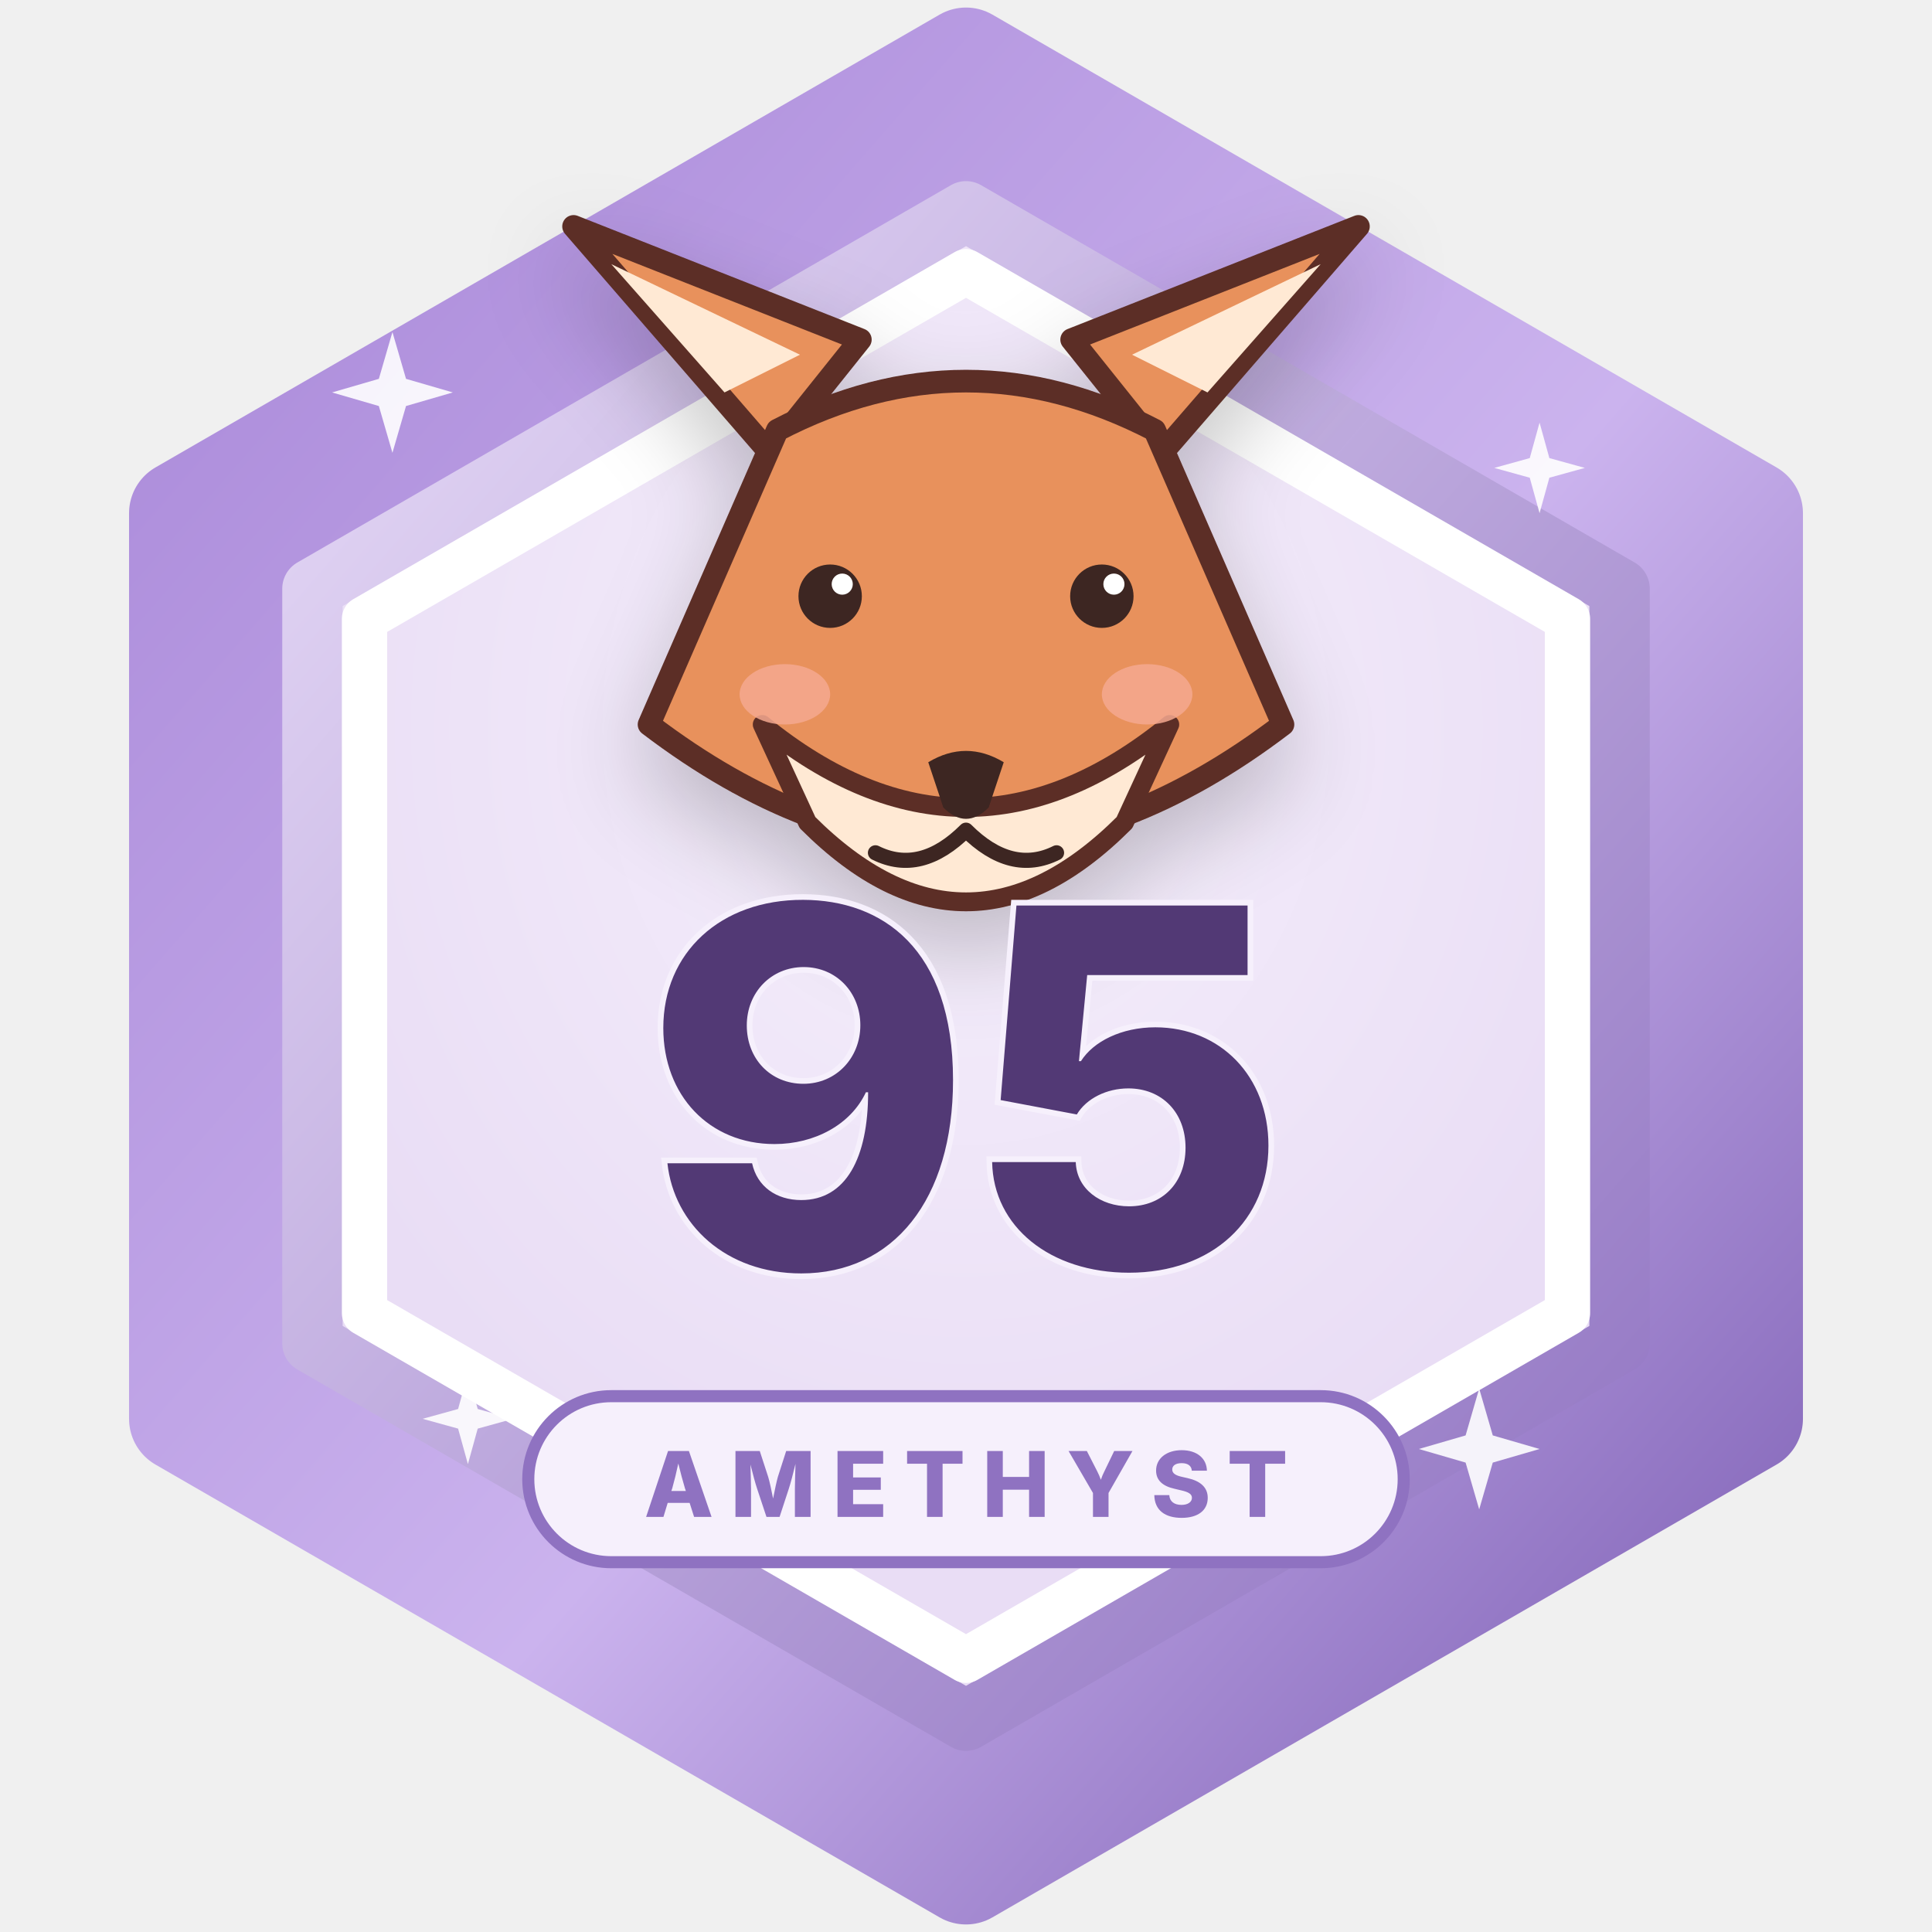
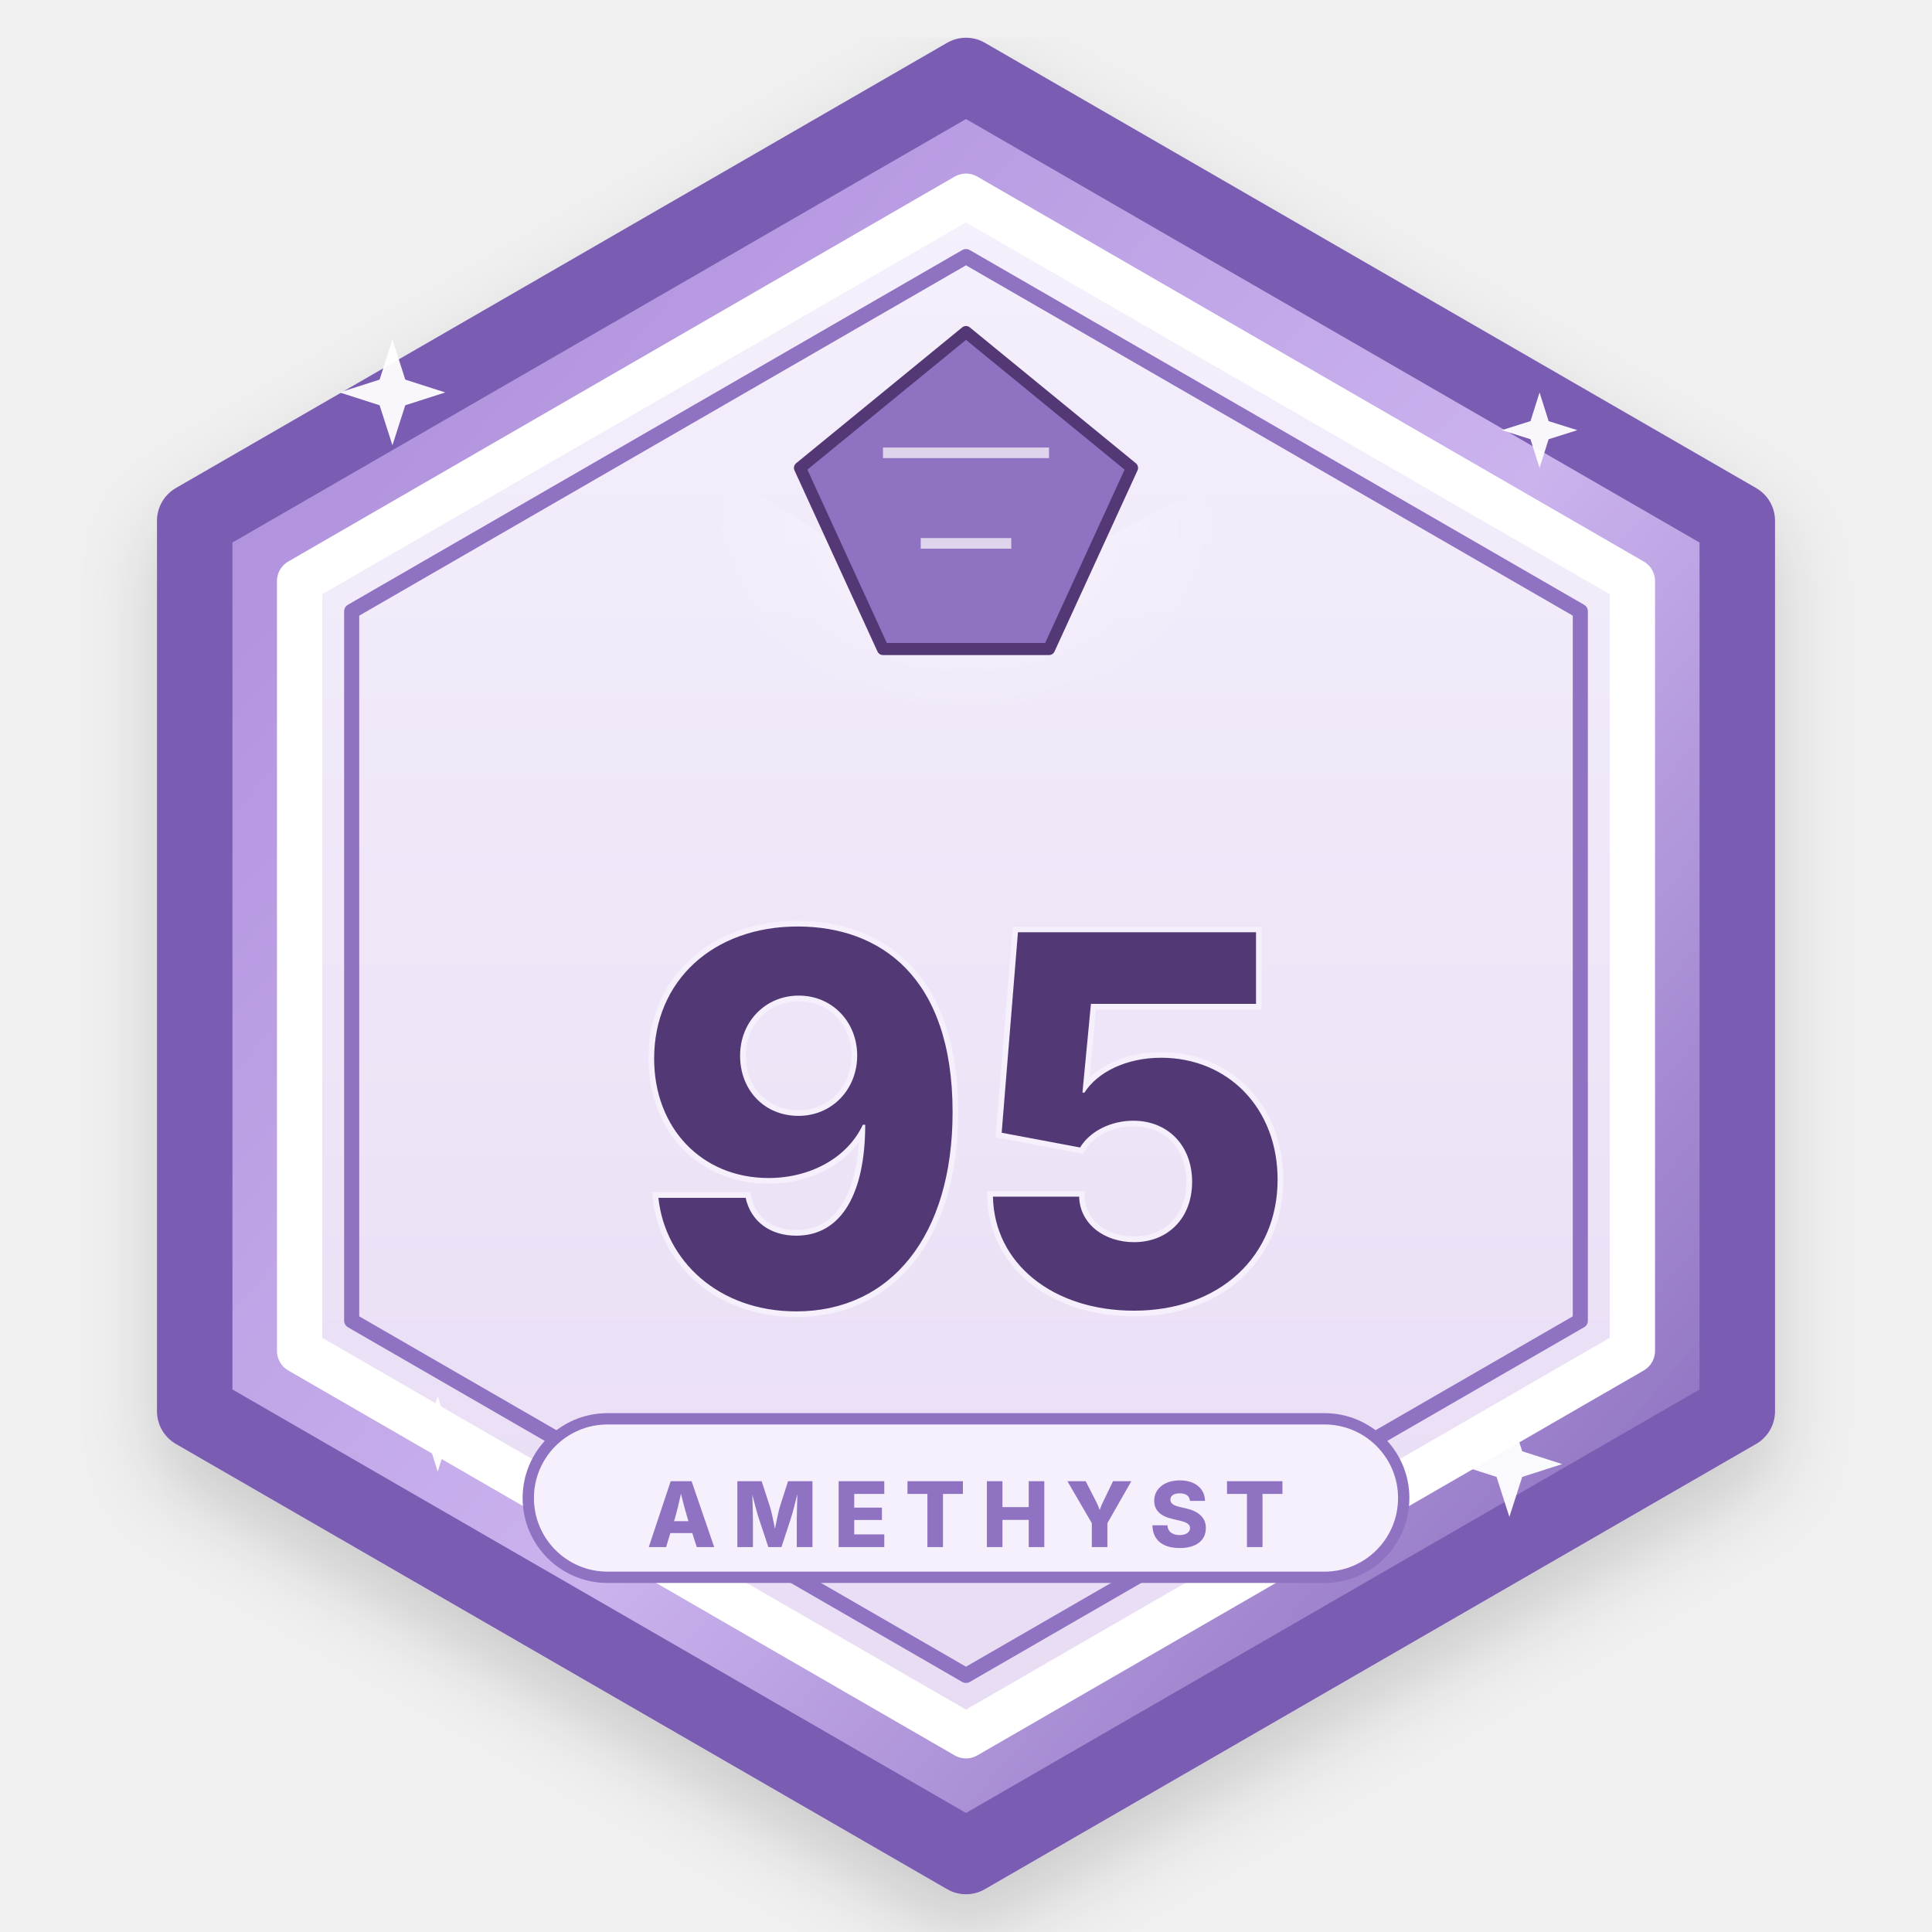
<svg xmlns="http://www.w3.org/2000/svg" viewBox="0 0 256 256" width="256" height="256" role="img" aria-label="Level 95 badge">
  <defs>
    <linearGradient id="o" x1="0%" y1="0%" x2="100%" y2="100%">
      <stop offset="0%" stop-color="#a887d8" />
      <stop offset="55%" stop-color="#cbb3ee" />
      <stop offset="100%" stop-color="#7a5cb2" />
    </linearGradient>
-     <radialGradient id="i" cx="50%" cy="34%" r="80%">
-       <stop offset="0%" stop-color="#f6f0fc" />
-       <stop offset="70%" stop-color="#e9ddf5" />
-       <stop offset="100%" stop-color="#e9ddf5" />
+     <linearGradient id="i" x1="0%" y1="0%" x2="0%" y2="100%">
+       <stop offset="0%" stop-color="#f5f0fc" />
+       <stop offset="100%" stop-color="#e8dcf4" />
+     </linearGradient>
+     <radialGradient id="sheen" cx="50%" cy="26%" r="36%">
+       <stop offset="0%" stop-color="#ffffff" stop-opacity="0.85" />
+       <stop offset="100%" stop-color="#ffffff" stop-opacity="0" />
    </radialGradient>
-     <linearGradient id="r" x1="0%" y1="0%" x2="100%" y2="100%">
-       <stop offset="0%" stop-color="#e7dbf7" />
-       <stop offset="100%" stop-color="#8f72c1" />
-     </linearGradient>
    <filter id="soft" x="-30%" y="-30%" width="160%" height="160%">
-       <feDropShadow dx="0" dy="5" stdDeviation="6" flood-color="#000000" flood-opacity="0.22" />
+       <feDropShadow dx="0" dy="5" stdDeviation="5" flood-color="#000000" flood-opacity="0.16" />
    </filter>
  </defs>
-   <polygon points="128.0,8.0 231.9,68.0 231.9,188.0 128.0,248.0 24.1,188.0 24.1,68.0" fill="url(#o)" stroke="url(#o)" stroke-width="14" stroke-linejoin="round" />
-   <polygon points="128.0,28.0 214.6,78.0 214.6,178.0 128.0,228.0 41.4,178.0 41.4,78.0" fill="url(#i)" stroke="url(#r)" stroke-width="8" stroke-linejoin="round" />
-   <polygon points="128.0,36.0 207.7,82.0 207.7,174.0 128.0,220.0 48.3,174.0 48.3,82.0" fill="none" stroke="#ffffff" stroke-width="6" stroke-linejoin="round" />
-   <path d="M52 44 L53.8 50.2 L60 52 L53.8 53.8 L52 60 L50.2 53.8 L44 52 L50.2 50.2 Z" fill="#ffffff" opacity="0.9" />
-   <path d="M204 56 L205.3 60.7 L210 62 L205.3 63.3 L204 68 L202.7 63.3 L198 62 L202.7 60.7 Z" fill="#ffffff" opacity="0.9" />
-   <path d="M62 182 L63.3 186.7 L68 188 L63.3 189.3 L62 194 L60.7 189.3 L56 188 L60.7 186.7 Z" fill="#ffffff" opacity="0.9" />
-   <path d="M196 184 L197.8 190.2 L204 192 L197.8 193.8 L196 200 L194.2 193.8 L188 192 L194.2 190.2 Z" fill="#ffffff" opacity="0.9" />
  <g filter="url(#soft)">
-     <g id="echo">
-       <path d="M102 60 L76 30 L114 45 Z" fill="#e8915b" stroke="#5b2f26" stroke-width="3" stroke-linejoin="round" />
-       <path d="M154 60 L180 30 L142 45 Z" fill="#e8915b" stroke="#5b2f26" stroke-width="3" stroke-linejoin="round" />
-       <path d="M96 52 L81 35 L106 47 Z" fill="#ffe9d4" />
-       <path d="M160 52 L175 35 L150 47 Z" fill="#ffe9d4" />
-       <path d="M103 57 Q128 44 153 57 L170 96 Q128 128 86 96 Z" fill="#e8915b" stroke="#5b2f26" stroke-width="3" stroke-linejoin="round" />
-       <path d="M101 96 Q128 118 155 96 L149 109 Q128 130 107 109 Z" fill="#ffe9d4" stroke="#5b2f26" stroke-width="2.5" stroke-linejoin="round" />
-       <circle cx="110" cy="79" r="4.2" fill="#3c2620" />
-       <circle cx="146" cy="79" r="4.2" fill="#3c2620" />
-       <circle cx="111.6" cy="77.4" r="1.4" fill="#ffffff" />
-       <circle cx="147.6" cy="77.4" r="1.4" fill="#ffffff" />
-       <path d="M123 101 Q128 98 133 101 L131 107 Q128 110 125 107 Z" fill="#3c2620" />
-       <path d="M128 110 Q122 116 116 113 M128 110 Q134 116 140 113" fill="none" stroke="#3c2620" stroke-width="2" stroke-linecap="round" />
-       <ellipse cx="104" cy="92" rx="6" ry="4" fill="#f5a88f" opacity="0.85" />
-       <ellipse cx="152" cy="92" rx="6" ry="4" fill="#f5a88f" opacity="0.85" />
-     </g>
+     <polygon points="128.0,10.0 230.2,69.0 230.2,187.0 128.0,246.0 25.8,187.0 25.8,69.0" fill="url(#o)" stroke="#7a5cb2" stroke-width="10" stroke-linejoin="round" />
+     <polygon points="128.0,26.0 216.3,77.0 216.3,179.0 128.0,230.0 39.7,179.0 39.7,77.0" fill="url(#i)" stroke="#ffffff" stroke-width="6" stroke-linejoin="round" />
+     <polygon points="128.0,34.0 209.4,81.0 209.4,175.0 128.0,222.0 46.6,175.0 46.6,81.0" fill="none" stroke="#8f72c1" stroke-width="2" stroke-linejoin="round" />
+     <path d="M80 52 L126 82 L176 56 L176 121 Q128 98 80 121 Z" fill="url(#sheen)" opacity="0.5" />
+     <polygon points="128,44 150,62 139,86 117,86 106,62" fill="#8f72c1" stroke="#523975" stroke-width="1.6" stroke-linejoin="round" />
+     <path d="M117 60 L139 60 M122 72 L134 72" fill="none" stroke="#ffffff" stroke-width="1.4" stroke-opacity="0.7" />
+     <path d="M52.0 45.0 L53.7 50.3 L59.0 52.0 L53.7 53.7 L52.0 59.0 L50.3 53.7 L45.0 52.0 L50.3 50.3 Z" fill="#ffffff" opacity="0.95" />
+     <path d="M204.0 52.0 L205.2 55.8 L209.0 57.0 L205.2 58.2 L204.0 62.0 L202.8 58.2 L199.0 57.0 L202.8 55.8 Z" fill="#ffffff" opacity="0.95" />
+     <path d="M58.0 185.0 L59.2 188.8 L63.0 190.0 L59.2 191.2 L58.0 195.0 L56.8 191.2 L53.0 190.0 L56.8 188.8 Z" fill="#ffffff" opacity="0.95" />
+     <path d="M200.0 187.0 L201.7 192.3 L207.0 194.0 L201.7 195.7 L200.0 201.0 L198.3 195.7 L193.0 194.0 L198.3 192.3 Z" fill="#ffffff" opacity="0.95" />
  </g>
-   <text x="128" y="168" text-anchor="middle" fill="#523975" font-family="Inter, Arial, sans-serif" font-size="66" font-weight="800" stroke="#f6f0fc" stroke-width="1.5" paint-order="stroke">95</text>
-   <rect x="70" y="185" width="116" height="22" rx="11" fill="#f6f0fc" stroke="#8f72c1" stroke-width="1.6" />
-   <text x="128" y="201" text-anchor="middle" fill="#8f72c1" font-family="Inter, Arial, sans-serif" font-size="12" font-weight="800" letter-spacing="2.2">AMETHYST</text>
+   <text x="128" y="173" text-anchor="middle" fill="#523975" font-family="Inter, Arial, sans-serif" font-size="68" font-weight="800" stroke="#f5f0fc" stroke-width="1.5" paint-order="stroke">95</text>
+   <rect x="70" y="188" width="116" height="21" rx="10.5" fill="#f5f0fc" stroke="#8f72c1" stroke-width="1.5" />
+   <text x="128" y="205" text-anchor="middle" fill="#8f72c1" font-family="Inter, Arial, sans-serif" font-size="12" font-weight="800" letter-spacing="2.1">AMETHYST</text>
</svg>
